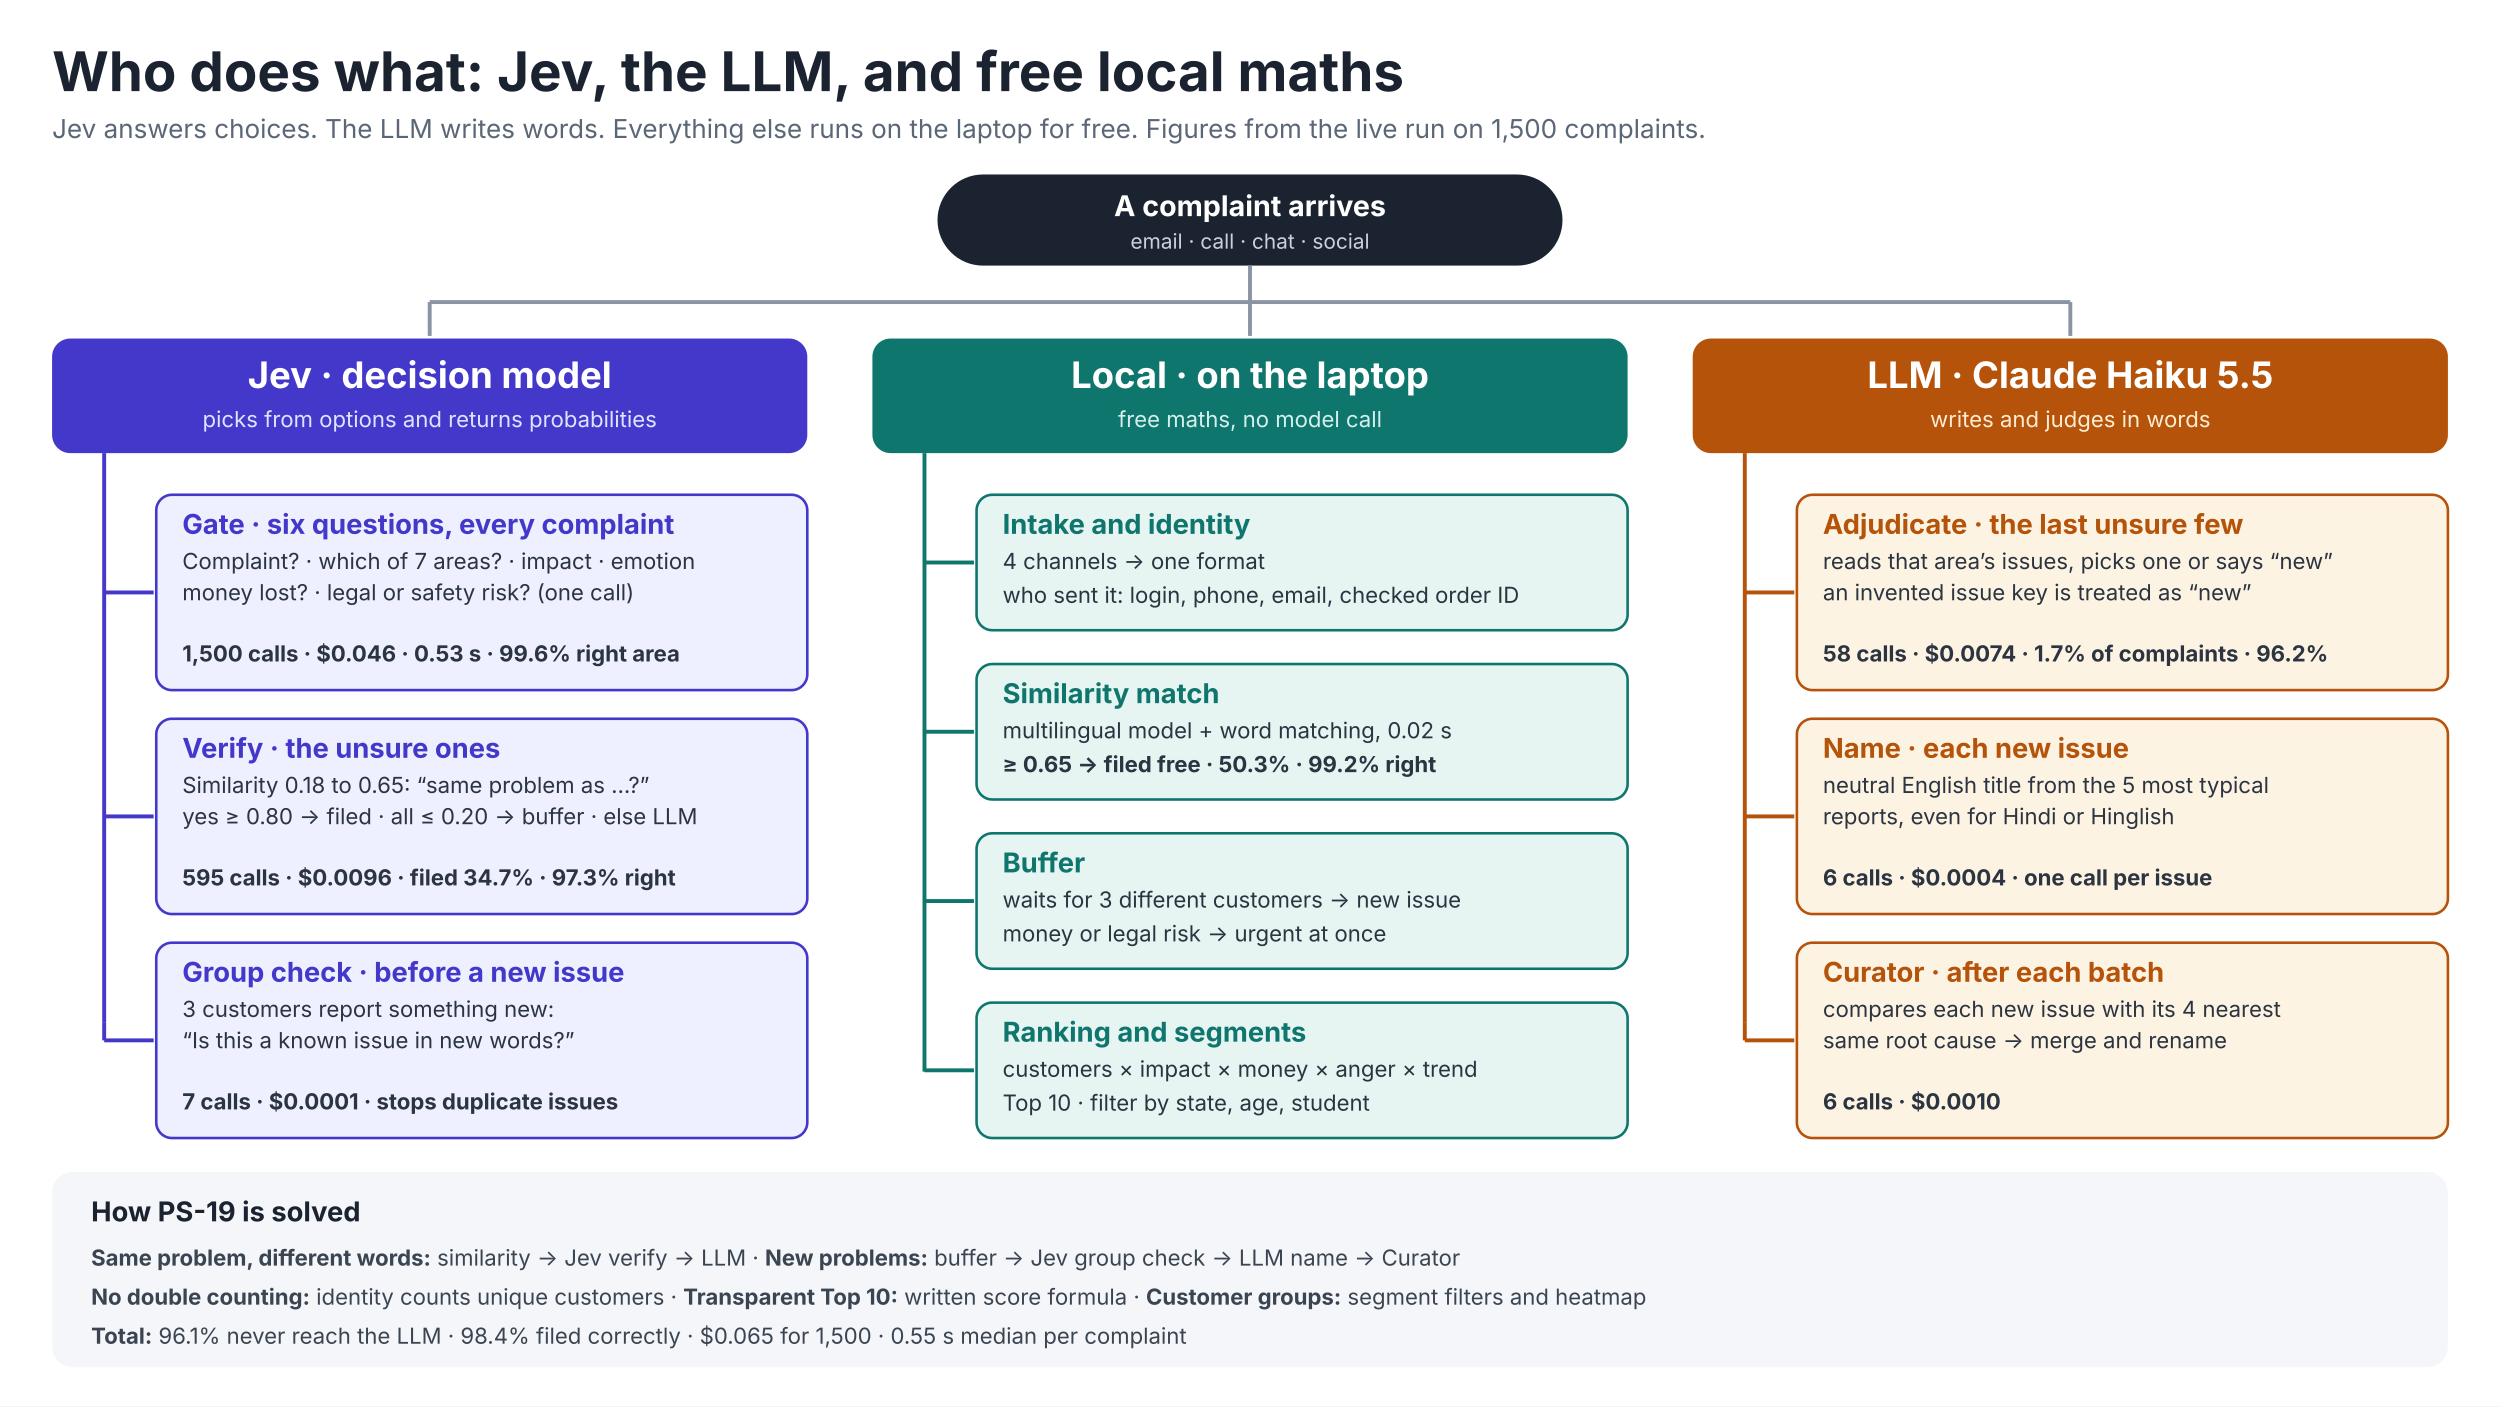
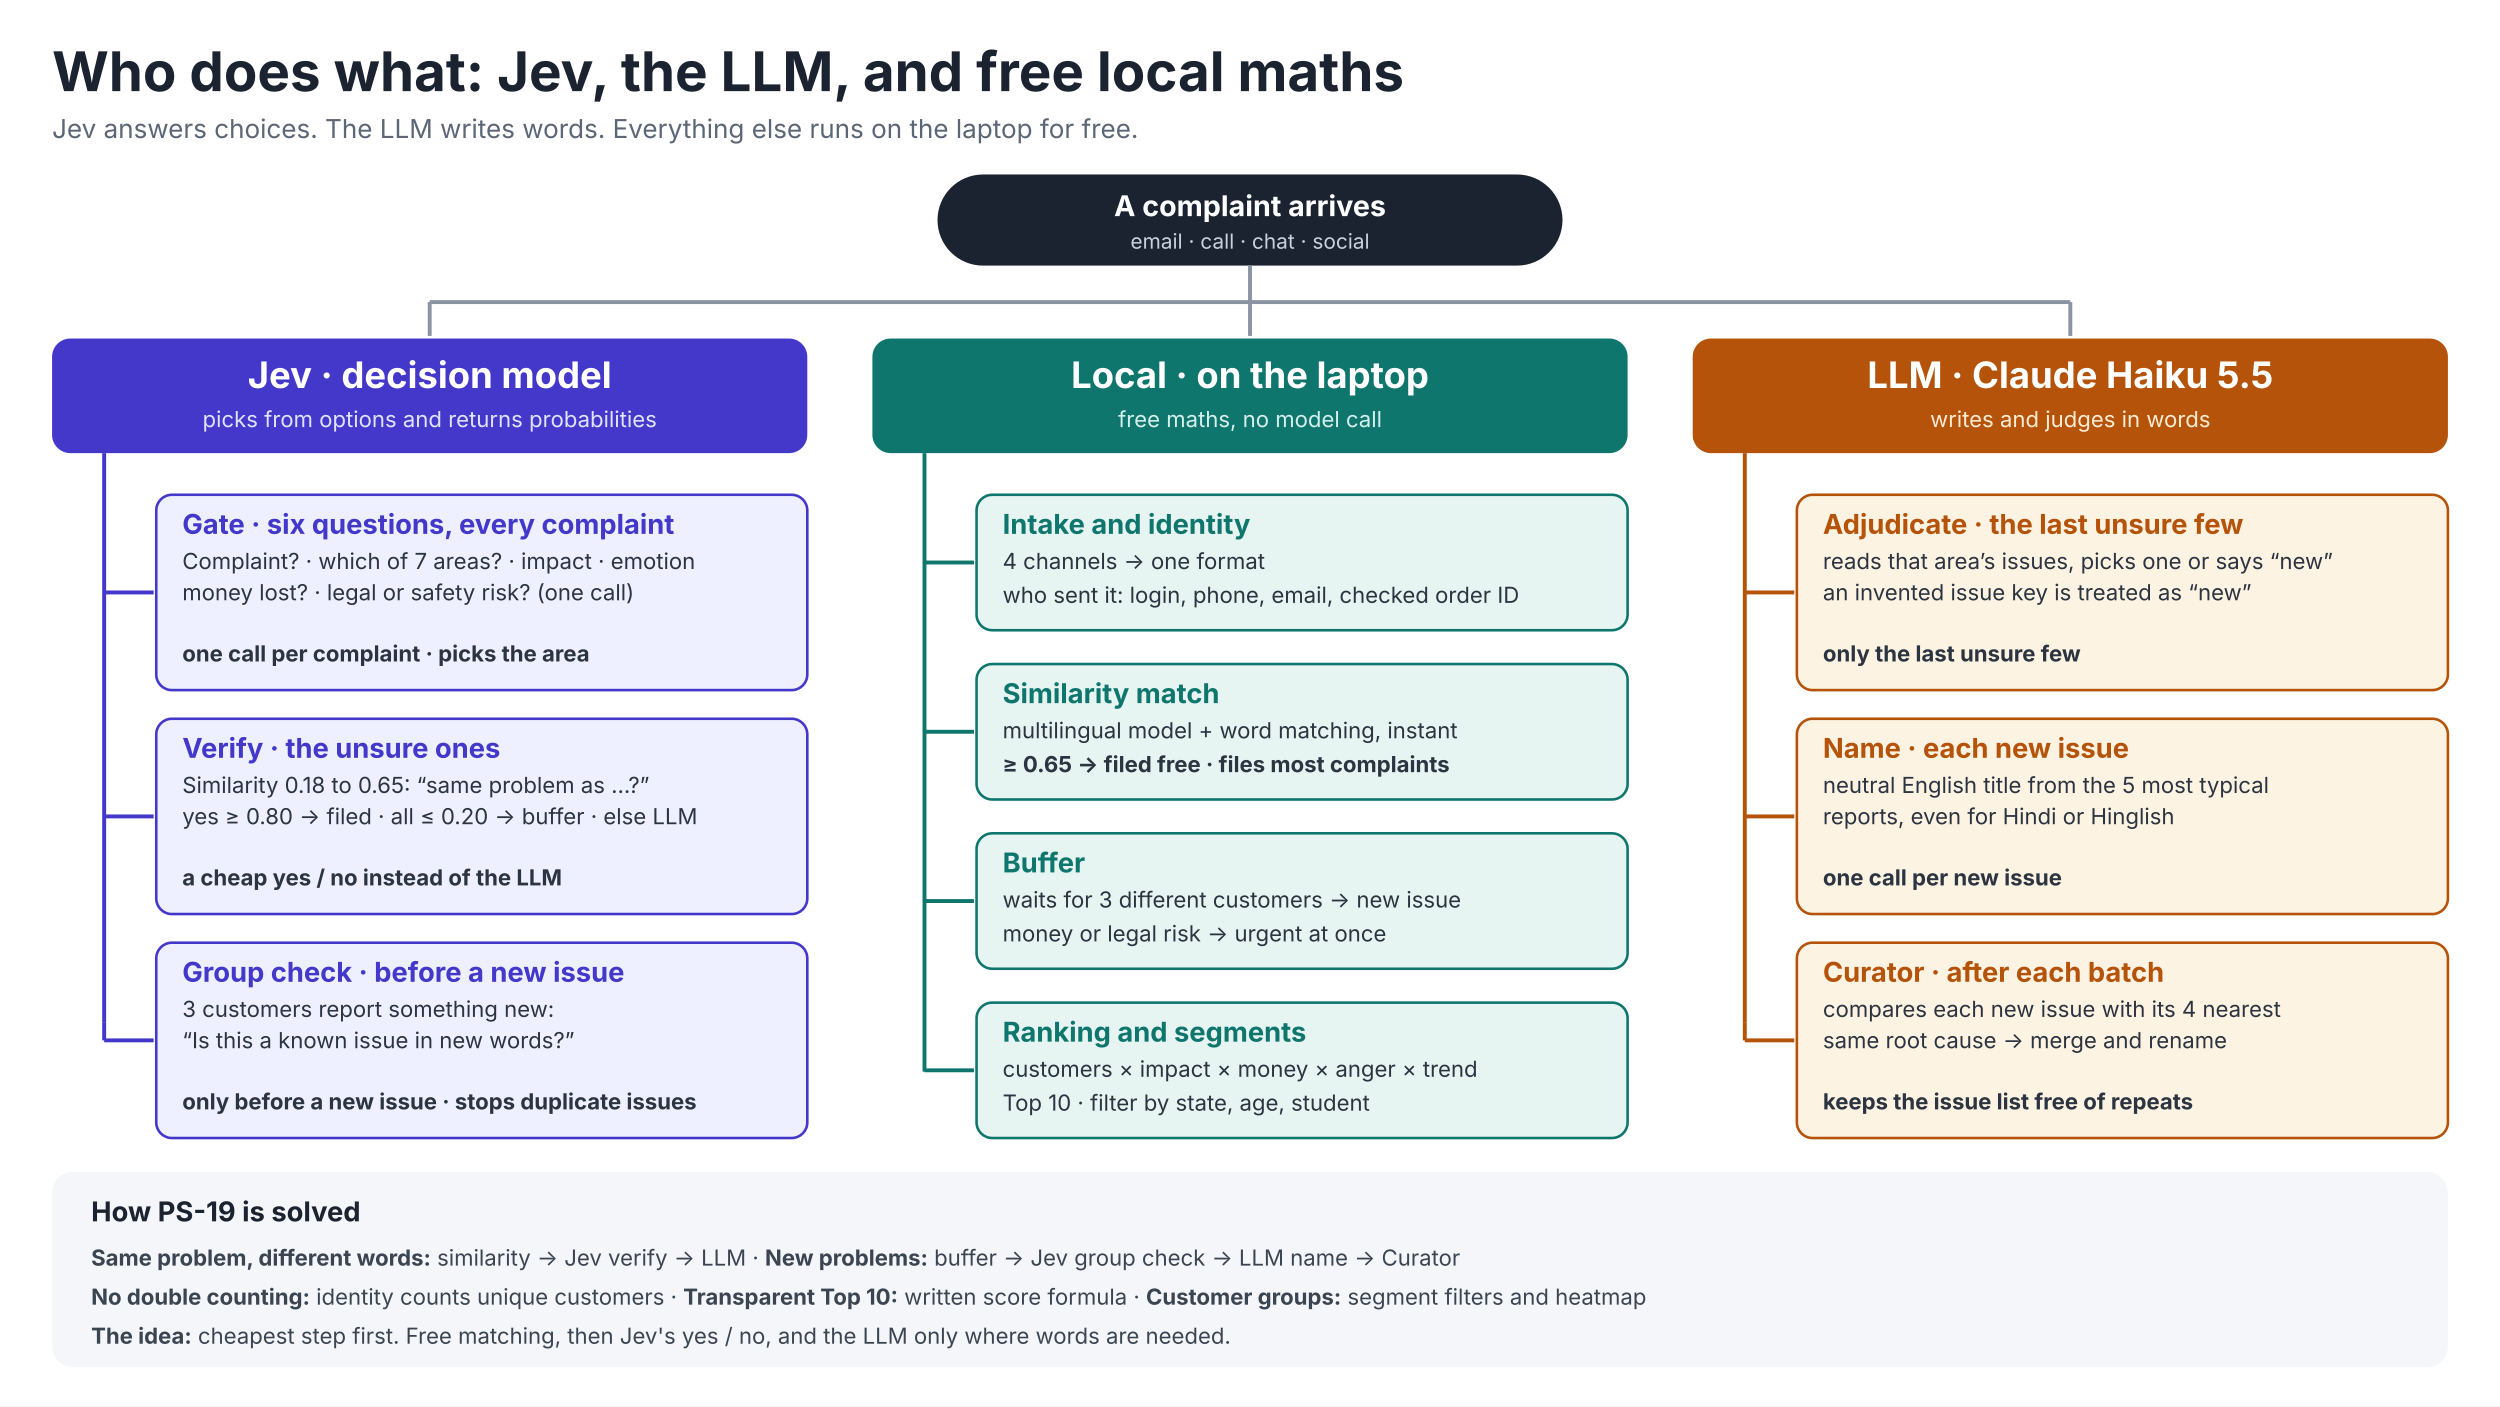
<svg xmlns="http://www.w3.org/2000/svg" width="1920" height="1080" viewBox="0 0 1920 1080" font-family="Segoe UI, Inter, Arial, sans-serif">
  <rect width="1920" height="1080" fill="#FFFFFF" />
  <text x="40" y="70" font-size="42" font-weight="700" fill="#1B2330">Who does what: Jev, the LLM, and free local maths</text>
-   <text x="40" y="106" font-size="20" fill="#5B6676">Jev answers choices. The LLM writes words. Everything else runs on the laptop for free. Figures from the live run on 1,500 complaints.</text>
+   <text x="40" y="106" font-size="20" fill="#5B6676">Jev answers choices. The LLM writes words. Everything else runs on the laptop for free.</text>
  <rect x="720" y="134" width="480" height="70" rx="35" fill="#1B2330" />
  <text x="960" y="166" font-size="22" font-weight="700" fill="#FFFFFF" text-anchor="middle">A complaint arrives</text>
  <text x="960" y="191" font-size="16" fill="#C9D1DC" text-anchor="middle">email · call · chat · social</text>
  <path d="M960 204 V232 M330 232 H1590 M330 232 V258 M960 232 V258 M1590 232 V258" fill="none" stroke="#8A94A3" stroke-width="3" />
  <rect x="40" y="260" width="580" height="88" rx="14" fill="#4338CA" />
  <text x="330" y="298" font-size="28" font-weight="700" fill="#FFFFFF" text-anchor="middle">Jev · decision model</text>
  <text x="330" y="328" font-size="17" fill="#E0E3FF" text-anchor="middle">picks from options and returns probabilities</text>
  <rect x="670" y="260" width="580" height="88" rx="14" fill="#0F766E" />
  <text x="960" y="298" font-size="28" font-weight="700" fill="#FFFFFF" text-anchor="middle">Local · on the laptop</text>
  <text x="960" y="328" font-size="17" fill="#D5EFEB" text-anchor="middle">free maths, no model call</text>
  <rect x="1300" y="260" width="580" height="88" rx="14" fill="#B45309" />
  <text x="1590" y="298" font-size="28" font-weight="700" fill="#FFFFFF" text-anchor="middle">LLM · Claude Haiku 5.5</text>
  <text x="1590" y="328" font-size="17" fill="#FDECD3" text-anchor="middle">writes and judges in words</text>
  <g fill="none" stroke-width="3">
    <path d="M80 348 V785 M80 455 H118 M80 627 H118 M80 799 H118" stroke="#4338CA" />
    <path d="M710 348 V823 M710 432 H748 M710 562 H748 M710 692 H748 M710 822 H748" stroke="#0F766E" />
    <path d="M1340 348 V785 M1340 455 H1378 M1340 627 H1378 M1340 799 H1378" stroke="#B45309" />
  </g>
  <path d="M80 785 V799" stroke="#4338CA" stroke-width="3" />
  <path d="M1340 785 V799" stroke="#B45309" stroke-width="3" />
  <g font-size="17" fill="#2B3440">
    <rect x="120" y="380" width="500" height="150" rx="12" fill="#EEF0FF" stroke="#4338CA" stroke-width="2" />
    <text x="140" y="410" font-size="21" font-weight="700" fill="#4338CA">Gate · six questions, every complaint</text>
    <text x="140" y="437">Complaint? · which of 7 areas? · impact · emotion</text>
    <text x="140" y="461">money lost? · legal or safety risk? (one call)</text>
-     <text x="140" y="508" font-weight="700">1,500 calls · $0.046 · 0.53 s · 99.6% right area</text>
+     <text x="140" y="508" font-weight="700">one call per complaint · picks the area</text>
    <rect x="120" y="552" width="500" height="150" rx="12" fill="#EEF0FF" stroke="#4338CA" stroke-width="2" />
    <text x="140" y="582" font-size="21" font-weight="700" fill="#4338CA">Verify · the unsure ones</text>
    <text x="140" y="609">Similarity 0.18 to 0.65: “same problem as …?”</text>
    <text x="140" y="633">yes ≥ 0.80 → filed · all ≤ 0.20 → buffer · else LLM</text>
-     <text x="140" y="680" font-weight="700">595 calls · $0.0096 · filed 34.7% · 97.3% right</text>
+     <text x="140" y="680" font-weight="700">a cheap yes / no instead of the LLM</text>
    <rect x="120" y="724" width="500" height="150" rx="12" fill="#EEF0FF" stroke="#4338CA" stroke-width="2" />
    <text x="140" y="754" font-size="21" font-weight="700" fill="#4338CA">Group check · before a new issue</text>
    <text x="140" y="781">3 customers report something new:</text>
    <text x="140" y="805">“Is this a known issue in new words?”</text>
-     <text x="140" y="852" font-weight="700">7 calls · $0.0001 · stops duplicate issues</text>
+     <text x="140" y="852" font-weight="700">only before a new issue · stops duplicate issues</text>
    <rect x="750" y="380" width="500" height="104" rx="12" fill="#E6F4F2" stroke="#0F766E" stroke-width="2" />
    <text x="770" y="410" font-size="21" font-weight="700" fill="#0F766E">Intake and identity</text>
    <text x="770" y="437">4 channels → one format</text>
    <text x="770" y="463">who sent it: login, phone, email, checked order ID</text>
    <rect x="750" y="510" width="500" height="104" rx="12" fill="#E6F4F2" stroke="#0F766E" stroke-width="2" />
    <text x="770" y="540" font-size="21" font-weight="700" fill="#0F766E">Similarity match</text>
-     <text x="770" y="567">multilingual model + word matching, 0.02 s</text>
-     <text x="770" y="593" font-weight="700">≥ 0.65 → filed free · 50.3% · 99.2% right</text>
+     <text x="770" y="567">multilingual model + word matching, instant</text>
+     <text x="770" y="593" font-weight="700">≥ 0.65 → filed free · files most complaints</text>
    <rect x="750" y="640" width="500" height="104" rx="12" fill="#E6F4F2" stroke="#0F766E" stroke-width="2" />
    <text x="770" y="670" font-size="21" font-weight="700" fill="#0F766E">Buffer</text>
    <text x="770" y="697">waits for 3 different customers → new issue</text>
    <text x="770" y="723">money or legal risk → urgent at once</text>
    <rect x="750" y="770" width="500" height="104" rx="12" fill="#E6F4F2" stroke="#0F766E" stroke-width="2" />
    <text x="770" y="800" font-size="21" font-weight="700" fill="#0F766E">Ranking and segments</text>
    <text x="770" y="827">customers × impact × money × anger × trend</text>
    <text x="770" y="853">Top 10 · filter by state, age, student</text>
    <rect x="1380" y="380" width="500" height="150" rx="12" fill="#FDF3E3" stroke="#B45309" stroke-width="2" />
    <text x="1400" y="410" font-size="21" font-weight="700" fill="#B45309">Adjudicate · the last unsure few</text>
    <text x="1400" y="437">reads that area’s issues, picks one or says “new”</text>
    <text x="1400" y="461">an invented issue key is treated as “new”</text>
-     <text x="1400" y="508" font-weight="700">58 calls · $0.0074 · 1.7% of complaints · 96.2%</text>
+     <text x="1400" y="508" font-weight="700">only the last unsure few</text>
    <rect x="1380" y="552" width="500" height="150" rx="12" fill="#FDF3E3" stroke="#B45309" stroke-width="2" />
    <text x="1400" y="582" font-size="21" font-weight="700" fill="#B45309">Name · each new issue</text>
    <text x="1400" y="609">neutral English title from the 5 most typical</text>
    <text x="1400" y="633">reports, even for Hindi or Hinglish</text>
-     <text x="1400" y="680" font-weight="700">6 calls · $0.0004 · one call per issue</text>
+     <text x="1400" y="680" font-weight="700">one call per new issue</text>
    <rect x="1380" y="724" width="500" height="150" rx="12" fill="#FDF3E3" stroke="#B45309" stroke-width="2" />
    <text x="1400" y="754" font-size="21" font-weight="700" fill="#B45309">Curator · after each batch</text>
    <text x="1400" y="781">compares each new issue with its 4 nearest</text>
    <text x="1400" y="805">same root cause → merge and rename</text>
-     <text x="1400" y="852" font-weight="700">6 calls · $0.0010</text>
+     <text x="1400" y="852" font-weight="700">keeps the issue list free of repeats</text>
  </g>
  <rect x="40" y="900" width="1840" height="150" rx="16" fill="#F4F6F9" />
  <text x="70" y="938" font-size="21" font-weight="700" fill="#1B2330">How PS-19 is solved</text>
  <g font-size="17" fill="#3B4552">
    <text x="70" y="972">
      <tspan font-weight="700">Same problem, different words:</tspan> similarity → Jev verify → LLM  ·  <tspan font-weight="700">New problems:</tspan> buffer → Jev group check → LLM name → Curator</text>
    <text x="70" y="1002">
      <tspan font-weight="700">No double counting:</tspan> identity counts unique customers  ·  <tspan font-weight="700">Transparent Top 10:</tspan> written score formula  ·  <tspan font-weight="700">Customer groups:</tspan> segment filters and heatmap</text>
    <text x="70" y="1032">
-       <tspan font-weight="700">Total:</tspan> 96.1% never reach the LLM · 98.4% filed correctly · $0.065 for 1,500 · 0.55 s median per complaint</text>
+       <tspan font-weight="700">The idea:</tspan> cheapest step first. Free matching, then Jev's yes / no, and the LLM only where words are needed.</text>
  </g>
</svg>
